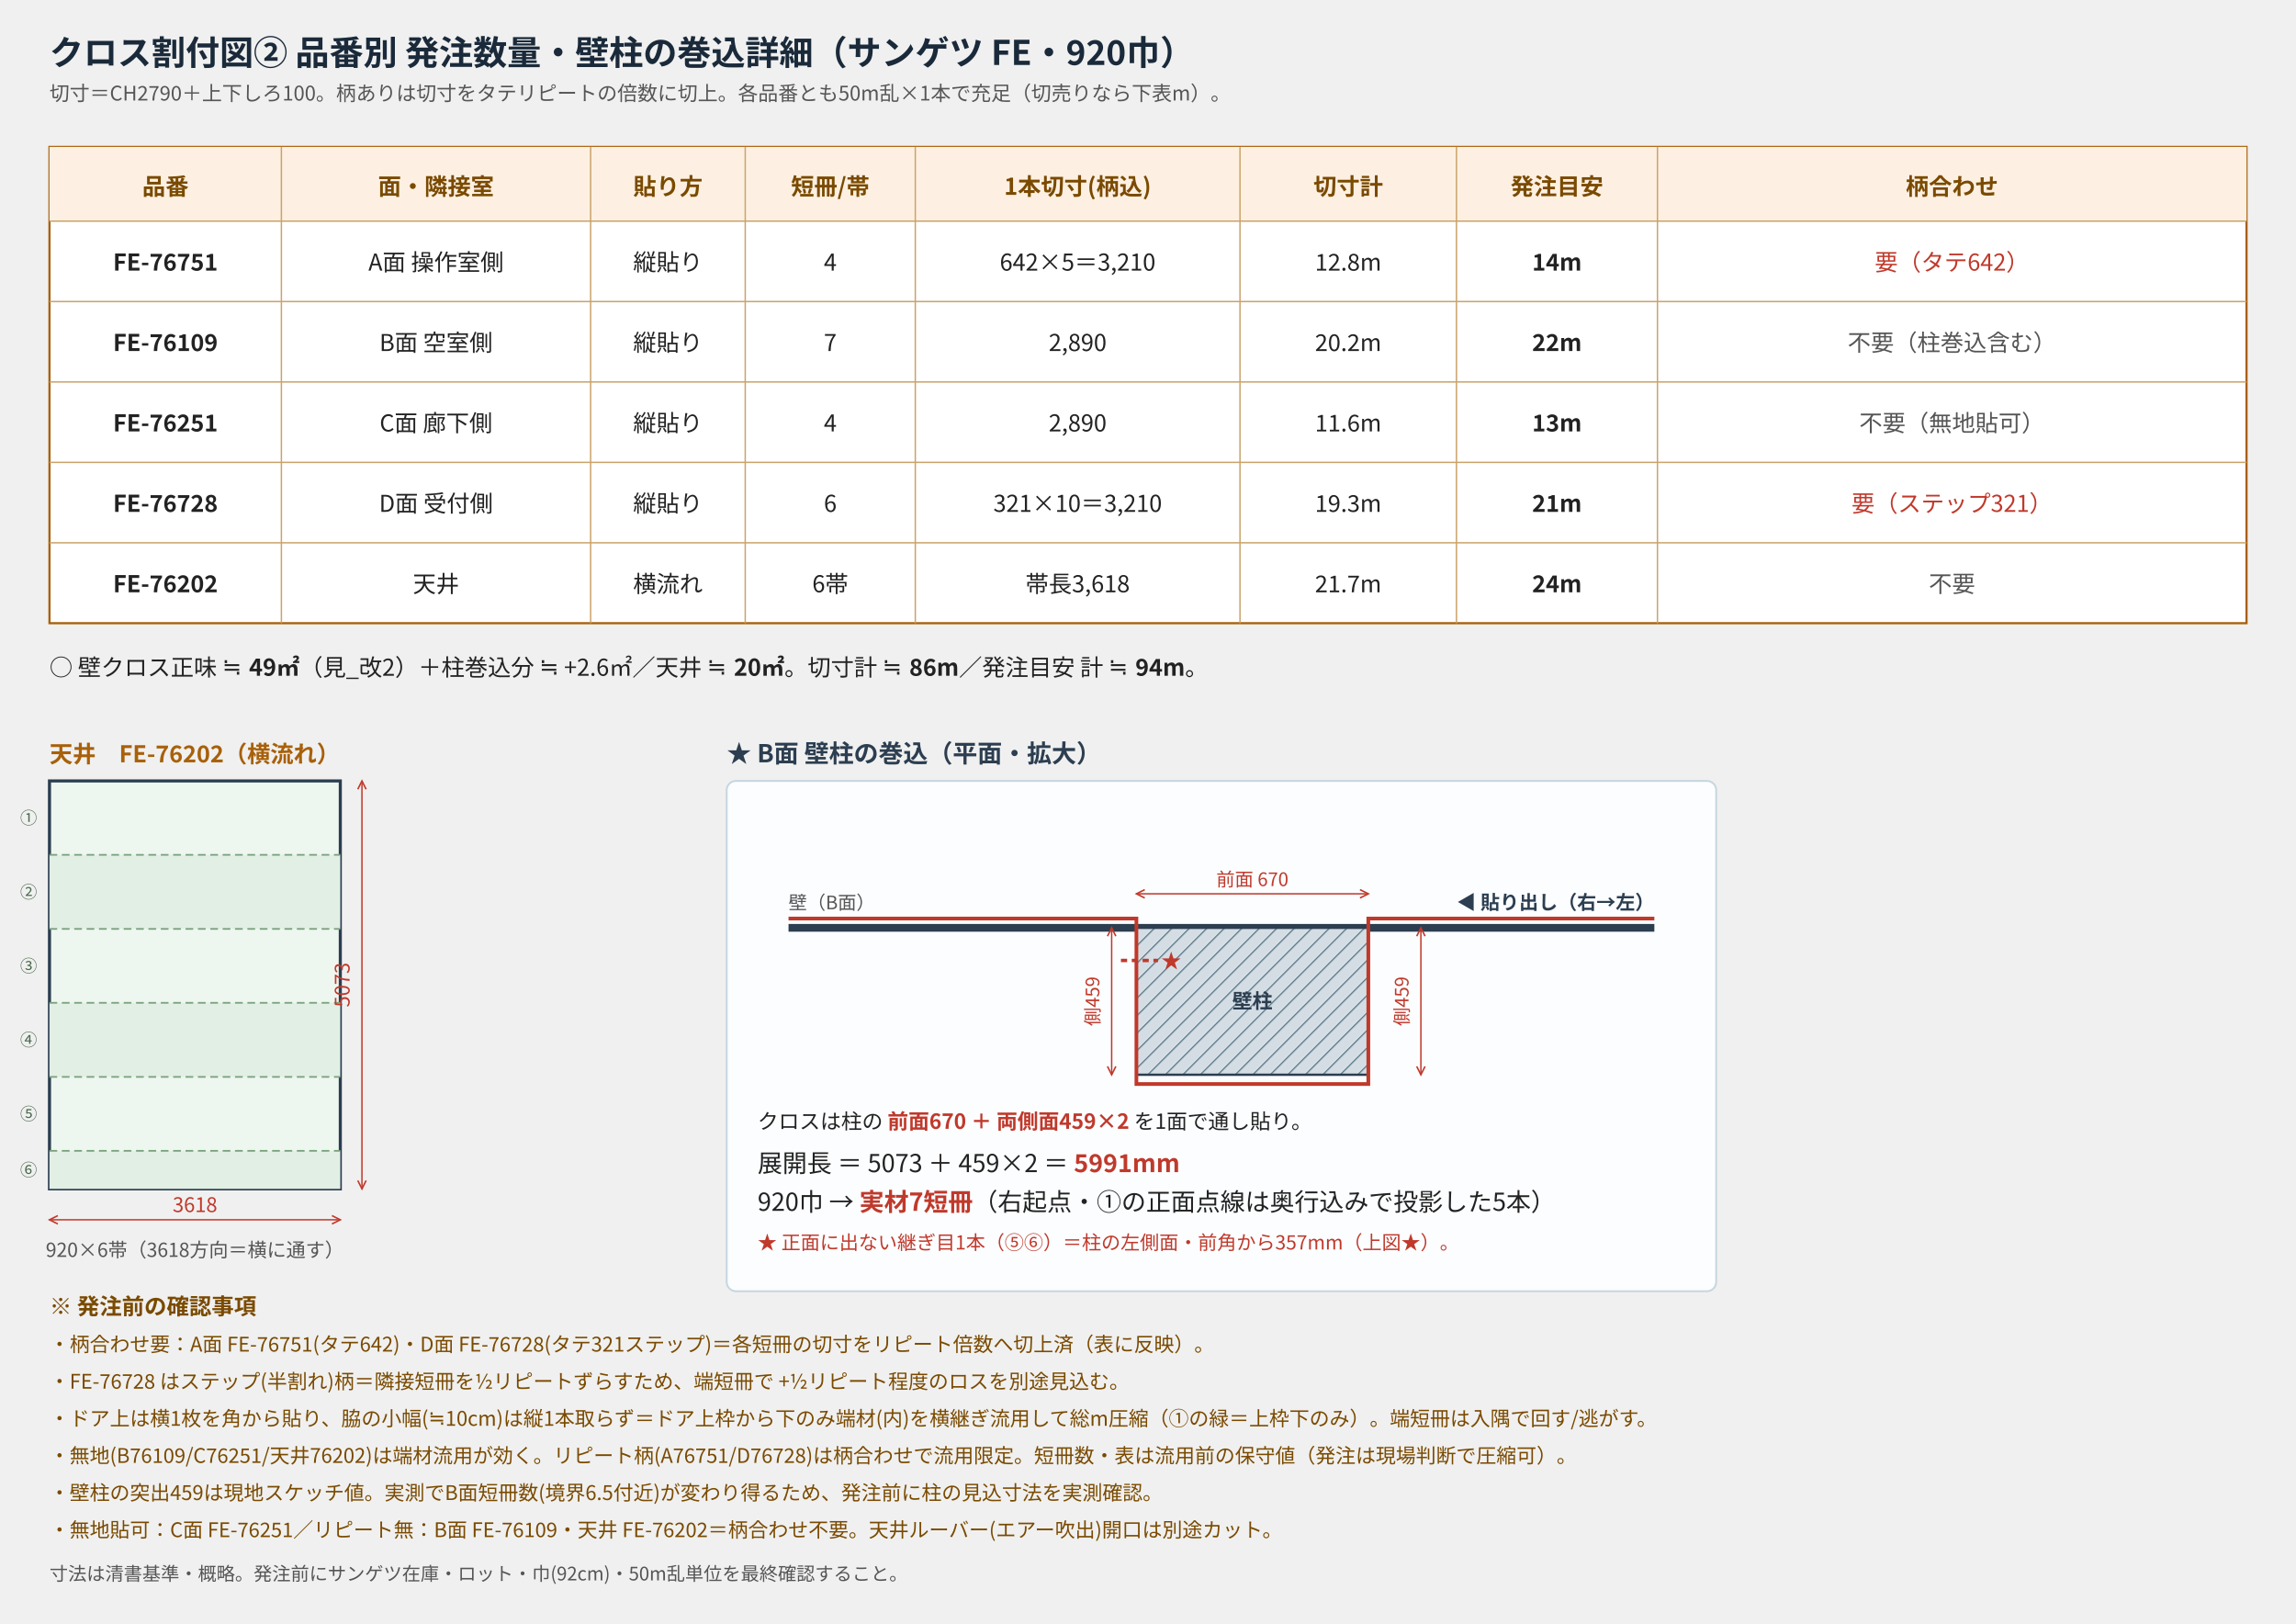
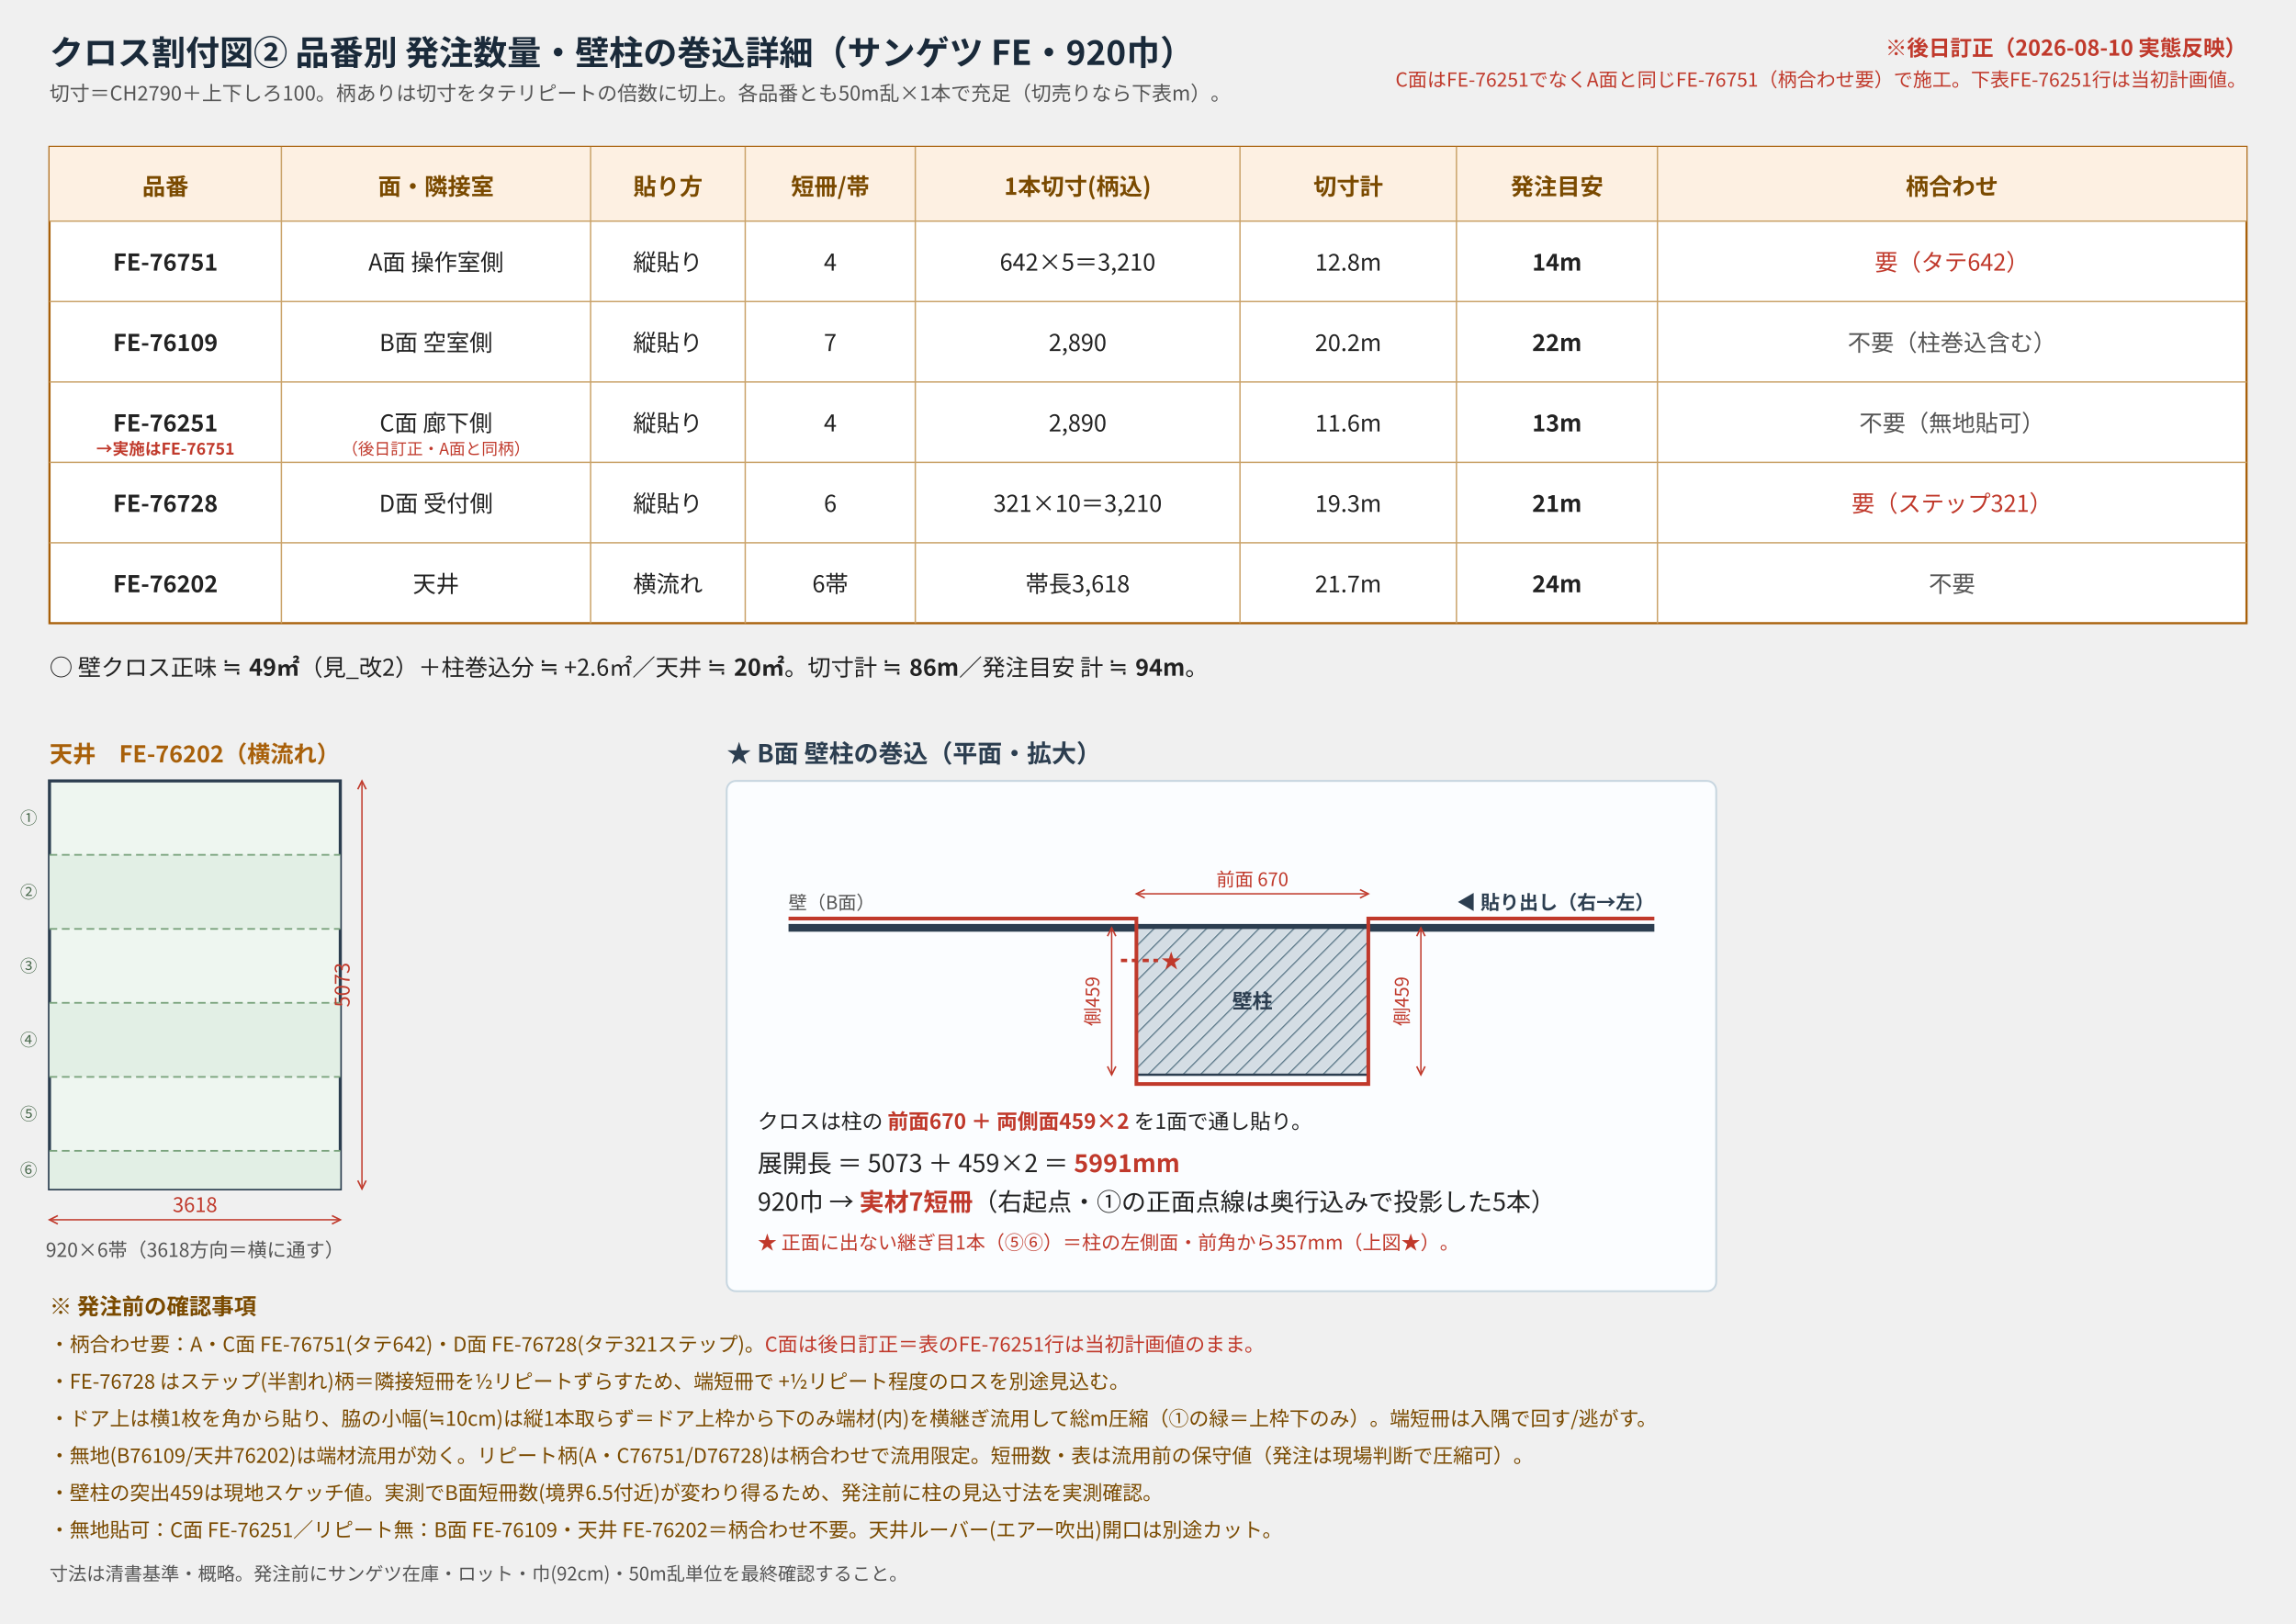
<svg xmlns="http://www.w3.org/2000/svg" viewBox="0 0 1485 1050" font-family="'Noto Sans CJK JP','Noto Sans JP','Yu Gothic','Meiryo',sans-serif">
  <defs>
    <marker id="dimS" markerWidth="11" markerHeight="11" refX="2" refY="5" orient="auto">
      <path d="M8,2 L2,5 L8,8" fill="none" stroke="#c0392b" stroke-width="1.1" />
    </marker>
    <marker id="dimE" markerWidth="11" markerHeight="11" refX="8" refY="5" orient="auto">
      <path d="M2,2 L8,5 L2,8" fill="none" stroke="#c0392b" stroke-width="1.1" />
    </marker>
    <pattern id="col" width="8" height="8" patternUnits="userSpaceOnUse" patternTransform="rotate(45)">
      <rect width="8" height="8" fill="#d4dde4" />
      <line x1="0" y1="0" x2="0" y2="8" stroke="#5f7c8c" stroke-width="1.6" />
    </pattern>
    <pattern id="colside" width="8" height="8" patternUnits="userSpaceOnUse" patternTransform="rotate(-45)">
      <rect width="8" height="8" fill="#e7eef3" />
      <line x1="0" y1="0" x2="0" y2="8" stroke="#7e98a8" stroke-width="1.3" />
    </pattern>
  </defs>
  <text x="32" y="42" font-size="22" font-weight="bold" fill="#1a2a3a">クロス割付図② 品番別 発注数量・壁柱の巻込詳細（サンゲツ FE・920巾）</text>
  <text x="32" y="65" font-size="13" fill="#555">切寸＝CH2790＋上下しろ100。柄ありは切寸をタテリピートの倍数に切上。各品番とも50m乱×1本で充足（切売りなら下表m）。</text>
+   <text x="1453" y="36" font-size="14" font-weight="bold" fill="#c0392b" text-anchor="end">※後日訂正（2026-08-10 実態反映）</text>
+   <text x="1453" y="56" font-size="12.5" fill="#c0392b" text-anchor="end">C面はFE-76251でなくA面と同じFE-76751（柄合わせ要）で施工。下表FE-76251行は当初計画値。</text>
  <rect x="32" y="95" width="1421" height="308" fill="#fff" stroke="#a8600a" stroke-width="1.4" />
  <rect x="32" y="95" width="1421" height="48" fill="#fdf0e2" />
  <line x1="182.0" y1="95" x2="182.0" y2="403" stroke="#caa36a" stroke-width="0.9" />
  <line x1="382.0" y1="95" x2="382.0" y2="403" stroke="#caa36a" stroke-width="0.9" />
  <line x1="482.0" y1="95" x2="482.0" y2="403" stroke="#caa36a" stroke-width="0.9" />
  <line x1="592.0" y1="95" x2="592.0" y2="403" stroke="#caa36a" stroke-width="0.9" />
  <line x1="802.0" y1="95" x2="802.0" y2="403" stroke="#caa36a" stroke-width="0.9" />
  <line x1="942.0" y1="95" x2="942.0" y2="403" stroke="#caa36a" stroke-width="0.9" />
  <line x1="1072.0" y1="95" x2="1072.0" y2="403" stroke="#caa36a" stroke-width="0.9" />
  <line x1="32" y1="143" x2="1453" y2="143" stroke="#caa36a" stroke-width="0.9" />
  <line x1="32" y1="195" x2="1453" y2="195" stroke="#caa36a" stroke-width="0.9" />
  <line x1="32" y1="247" x2="1453" y2="247" stroke="#caa36a" stroke-width="0.9" />
  <line x1="32" y1="299" x2="1453" y2="299" stroke="#caa36a" stroke-width="0.9" />
  <line x1="32" y1="351" x2="1453" y2="351" stroke="#caa36a" stroke-width="0.9" />
  <text x="107.0" y="126" font-size="15" font-weight="bold" fill="#7a4a00" text-anchor="middle">品番</text>
  <text x="282.0" y="126" font-size="15" font-weight="bold" fill="#7a4a00" text-anchor="middle">面・隣接室</text>
  <text x="432.0" y="126" font-size="15" font-weight="bold" fill="#7a4a00" text-anchor="middle">貼り方</text>
  <text x="537.0" y="126" font-size="15" font-weight="bold" fill="#7a4a00" text-anchor="middle">短冊/帯</text>
  <text x="697.0" y="126" font-size="15" font-weight="bold" fill="#7a4a00" text-anchor="middle">1本切寸(柄込)</text>
  <text x="872.0" y="126" font-size="15" font-weight="bold" fill="#7a4a00" text-anchor="middle">切寸計</text>
  <text x="1007.0" y="126" font-size="15" font-weight="bold" fill="#7a4a00" text-anchor="middle">発注目安</text>
  <text x="1262.5" y="126" font-size="15" font-weight="bold" fill="#7a4a00" text-anchor="middle">柄合わせ</text>
  <text x="107.0" y="175.0" font-size="15" fill="#222" font-weight="bold" text-anchor="middle">FE-76751</text>
  <text x="282.0" y="175.0" font-size="15" fill="#222" font-weight="normal" text-anchor="middle">A面 操作室側</text>
  <text x="432.0" y="175.0" font-size="15" fill="#222" font-weight="normal" text-anchor="middle">縦貼り</text>
  <text x="537.0" y="175.0" font-size="15" fill="#222" font-weight="normal" text-anchor="middle">4</text>
  <text x="697.0" y="175.0" font-size="15" fill="#222" font-weight="normal" text-anchor="middle">642×5＝3,210</text>
  <text x="872.0" y="175.0" font-size="15" fill="#222" font-weight="normal" text-anchor="middle">12.8m</text>
  <text x="1007.0" y="175.0" font-size="15" fill="#222" font-weight="bold" text-anchor="middle">14m</text>
  <text x="1262.5" y="175.0" font-size="15" fill="#c0392b" font-weight="normal" text-anchor="middle">要（タテ642）</text>
  <text x="107.0" y="227.0" font-size="15" fill="#222" font-weight="bold" text-anchor="middle">FE-76109</text>
  <text x="282.0" y="227.0" font-size="15" fill="#222" font-weight="normal" text-anchor="middle">B面 空室側</text>
  <text x="432.0" y="227.0" font-size="15" fill="#222" font-weight="normal" text-anchor="middle">縦貼り</text>
  <text x="537.0" y="227.0" font-size="15" fill="#222" font-weight="normal" text-anchor="middle">7</text>
  <text x="697.0" y="227.0" font-size="15" fill="#222" font-weight="normal" text-anchor="middle">2,890</text>
  <text x="872.0" y="227.0" font-size="15" fill="#222" font-weight="normal" text-anchor="middle">20.2m</text>
  <text x="1007.0" y="227.0" font-size="15" fill="#222" font-weight="bold" text-anchor="middle">22m</text>
  <text x="1262.5" y="227.0" font-size="15" fill="#555" font-weight="normal" text-anchor="middle">不要（柱巻込含む）</text>
  <text x="107.0" y="279.0" font-size="15" fill="#222" font-weight="bold" text-anchor="middle">FE-76251</text>
+   <text x="107.0" y="294.0" font-size="10.5" fill="#c0392b" font-weight="bold" text-anchor="middle">→実施はFE-76751</text>
  <text x="282.0" y="279.0" font-size="15" fill="#222" font-weight="normal" text-anchor="middle">C面 廊下側</text>
+   <text x="282.0" y="294.0" font-size="10.5" fill="#c0392b" text-anchor="middle">（後日訂正・A面と同柄）</text>
  <text x="432.0" y="279.0" font-size="15" fill="#222" font-weight="normal" text-anchor="middle">縦貼り</text>
  <text x="537.0" y="279.0" font-size="15" fill="#222" font-weight="normal" text-anchor="middle">4</text>
  <text x="697.0" y="279.0" font-size="15" fill="#222" font-weight="normal" text-anchor="middle">2,890</text>
  <text x="872.0" y="279.0" font-size="15" fill="#222" font-weight="normal" text-anchor="middle">11.6m</text>
  <text x="1007.0" y="279.0" font-size="15" fill="#222" font-weight="bold" text-anchor="middle">13m</text>
  <text x="1262.5" y="279.0" font-size="15" fill="#555" font-weight="normal" text-anchor="middle">不要（無地貼可）</text>
  <text x="107.0" y="331.0" font-size="15" fill="#222" font-weight="bold" text-anchor="middle">FE-76728</text>
  <text x="282.0" y="331.0" font-size="15" fill="#222" font-weight="normal" text-anchor="middle">D面 受付側</text>
  <text x="432.0" y="331.0" font-size="15" fill="#222" font-weight="normal" text-anchor="middle">縦貼り</text>
  <text x="537.0" y="331.0" font-size="15" fill="#222" font-weight="normal" text-anchor="middle">6</text>
  <text x="697.0" y="331.0" font-size="15" fill="#222" font-weight="normal" text-anchor="middle">321×10＝3,210</text>
  <text x="872.0" y="331.0" font-size="15" fill="#222" font-weight="normal" text-anchor="middle">19.3m</text>
  <text x="1007.0" y="331.0" font-size="15" fill="#222" font-weight="bold" text-anchor="middle">21m</text>
  <text x="1262.5" y="331.0" font-size="15" fill="#c0392b" font-weight="normal" text-anchor="middle">要（ステップ321）</text>
  <text x="107.0" y="383.0" font-size="15" fill="#222" font-weight="bold" text-anchor="middle">FE-76202</text>
  <text x="282.0" y="383.0" font-size="15" fill="#222" font-weight="normal" text-anchor="middle">天井</text>
  <text x="432.0" y="383.0" font-size="15" fill="#222" font-weight="normal" text-anchor="middle">横流れ</text>
  <text x="537.0" y="383.0" font-size="15" fill="#222" font-weight="normal" text-anchor="middle">6帯</text>
  <text x="697.0" y="383.0" font-size="15" fill="#222" font-weight="normal" text-anchor="middle">帯長3,618</text>
  <text x="872.0" y="383.0" font-size="15" fill="#222" font-weight="normal" text-anchor="middle">21.7m</text>
  <text x="1007.0" y="383.0" font-size="15" fill="#222" font-weight="bold" text-anchor="middle">24m</text>
  <text x="1262.5" y="383.0" font-size="15" fill="#555" font-weight="normal" text-anchor="middle">不要</text>
  <text x="32" y="437" font-size="15" fill="#222">○ 壁クロス正味 ≒ <tspan font-weight="bold">49㎡</tspan>（見_改2）＋柱巻込分 ≒ +2.6㎡／天井 ≒ <tspan font-weight="bold">20㎡</tspan>。切寸計 ≒ <tspan font-weight="bold">86m</tspan>／発注目安 計 ≒ <tspan font-weight="bold">94m</tspan>。</text>
  <text x="32" y="493" font-size="15" font-weight="bold" fill="#a8600a">天井　FE-76202（横流れ）</text>
  <rect x="32" y="505" width="188.1" height="263.8" fill="#eef6f0" stroke="#2c3e50" stroke-width="2" />
  <rect x="32" y="552.8" width="188.1" height="47.8" fill="#e2efe5" />
  <rect x="32" y="648.5" width="188.1" height="47.8" fill="#e2efe5" />
  <rect x="32" y="744.2" width="188.1" height="24.6" fill="#e2efe5" />
  <line x1="32" y1="552.8" x2="220.1" y2="552.8" stroke="#7aa37d" stroke-width="1.1" stroke-dasharray="5 3" />
  <line x1="32" y1="600.7" x2="220.1" y2="600.7" stroke="#7aa37d" stroke-width="1.1" stroke-dasharray="5 3" />
  <line x1="32" y1="648.5" x2="220.1" y2="648.5" stroke="#7aa37d" stroke-width="1.1" stroke-dasharray="5 3" />
  <line x1="32" y1="696.4" x2="220.1" y2="696.4" stroke="#7aa37d" stroke-width="1.1" stroke-dasharray="5 3" />
  <line x1="32" y1="744.2" x2="220.1" y2="744.2" stroke="#7aa37d" stroke-width="1.1" stroke-dasharray="5 3" />
  <text x="24" y="532.9" font-size="11" fill="#4a6a4d" text-anchor="end">①</text>
  <text x="24" y="580.8" font-size="11" fill="#4a6a4d" text-anchor="end">②</text>
  <text x="24" y="628.6" font-size="11" fill="#4a6a4d" text-anchor="end">③</text>
  <text x="24" y="676.4" font-size="11" fill="#4a6a4d" text-anchor="end">④</text>
  <text x="24" y="724.3" font-size="11" fill="#4a6a4d" text-anchor="end">⑤</text>
  <text x="24" y="760.5" font-size="11" fill="#4a6a4d" text-anchor="end">⑥</text>
  <line x1="32.0" y1="788.8" x2="220.1" y2="788.8" stroke="#c0392b" stroke-width="0.9" marker-start="url(#dimS)" marker-end="url(#dimE)" />
  <text x="126.1" y="783.8" font-size="13" fill="#c0392b" text-anchor="middle">3618</text>
  <line x1="234.1" y1="505.0" x2="234.1" y2="768.8" stroke="#c0392b" stroke-width="0.9" marker-start="url(#dimS)" marker-end="url(#dimE)" />
  <text x="226.1" y="636.9" font-size="13" fill="#c0392b" transform="rotate(-90 226.1 636.9)" text-anchor="middle">5073</text>
  <text x="126.1" y="812.8" font-size="12.5" fill="#555" text-anchor="middle">920×6帯（3618方向＝横に通す）</text>
  <text x="470" y="493" font-size="16" font-weight="bold" fill="#2c3e50">★ B面 壁柱の巻込（平面・拡大）</text>
  <rect x="470" y="505" width="640" height="330" fill="#fbfdff" stroke="#c7d6e0" stroke-width="1.2" rx="6" />
  <line x1="510" y1="600" x2="1070" y2="600" stroke="#2c3e50" stroke-width="5" />
  <text x="510" y="588" font-size="12" fill="#555">壁（B面）</text>
  <text x="1070" y="588" font-size="12.5" font-weight="bold" fill="#2c3e50" text-anchor="end">◀ 貼り出し（右→左）</text>
  <rect x="735" y="600" width="150" height="95" fill="url(#col)" stroke="#2c3e50" stroke-width="1.5" />
  <text x="810" y="652" font-size="13" fill="#2c3e50" text-anchor="middle" font-weight="bold">壁柱</text>
  <path d="M510,594 L735,594 L735,701 L885,701 L885,594 L1070,594" fill="none" stroke="#c0392b" stroke-width="2.4" />
  <line x1="735.0" y1="578.0" x2="885.0" y2="578.0" stroke="#c0392b" stroke-width="0.9" marker-start="url(#dimS)" marker-end="url(#dimE)" />
  <text x="810.0" y="573.0" font-size="12" fill="#c0392b" text-anchor="middle">前面 670</text>
  <line x1="719.0" y1="600.0" x2="719.0" y2="695.0" stroke="#c0392b" stroke-width="0.9" marker-start="url(#dimS)" marker-end="url(#dimE)" />
  <text x="711.0" y="647.5" font-size="12" fill="#c0392b" transform="rotate(-90 711.0 647.5)" text-anchor="middle">側459</text>
  <line x1="919.0" y1="600.0" x2="919.0" y2="695.0" stroke="#c0392b" stroke-width="0.9" marker-start="url(#dimS)" marker-end="url(#dimE)" />
  <text x="911.0" y="647.5" font-size="12" fill="#c0392b" transform="rotate(-90 911.0 647.5)" text-anchor="middle">側459</text>
  <line x1="725" y1="621.1" x2="749" y2="621.1" stroke="#c0392b" stroke-width="2.2" stroke-dasharray="4 3" />
  <text x="751" y="626.1" font-size="13" font-weight="bold" fill="#c0392b">★</text>
  <text x="490" y="730" font-size="13.5" fill="#222">クロスは柱の <tspan font-weight="bold" fill="#c0392b">前面670 ＋ 両側面459×2</tspan> を1面で通し貼り。</text>
  <text x="490" y="758" font-size="16" fill="#222">展開長 ＝ 5073 ＋ 459×2 ＝ <tspan font-weight="bold" fill="#c0392b">5991mm</tspan>
  </text>
  <text x="490" y="783" font-size="16" fill="#222">920巾 → <tspan font-weight="bold" fill="#c0392b">実材7短冊</tspan>（右起点・①の正面点線は奥行込みで投影した5本）</text>
  <text x="490" y="808" font-size="12.5" fill="#c0392b">★ 正面に出ない継ぎ目1本（⑤⑥）＝柱の左側面・前角から357mm（上図★）。</text>
  <text x="32" y="850" font-size="14.5" font-weight="bold" fill="#7a4a00">※ 発注前の確認事項</text>
-   <text x="32" y="874" font-size="13" fill="#7a4a00">・柄合わせ要：A面 FE-76751(タテ642)・D面 FE-76728(タテ321ステップ)＝各短冊の切寸をリピート倍数へ切上済（表に反映）。</text>
+   <text x="32" y="874" font-size="13" fill="#7a4a00">・柄合わせ要：A・C面 FE-76751(タテ642)・D面 FE-76728(タテ321ステップ)。<tspan fill="#c0392b">C面は後日訂正＝表のFE-76251行は当初計画値のまま。</tspan>
+   </text>
  <text x="32" y="898" font-size="13" fill="#7a4a00">・FE-76728 はステップ(半割れ)柄＝隣接短冊を½リピートずらすため、端短冊で +½リピート程度のロスを別途見込む。</text>
  <text x="32" y="922" font-size="13" fill="#7a4a00">・ドア上は横1枚を角から貼り、脇の小幅(≒10cm)は縦1本取らず＝ドア上枠から下のみ端材(内)を横継ぎ流用して総m圧縮（①の緑＝上枠下のみ）。端短冊は入隅で回す/逃がす。</text>
-   <text x="32" y="946" font-size="13" fill="#7a4a00">・無地(B76109/C76251/天井76202)は端材流用が効く。リピート柄(A76751/D76728)は柄合わせで流用限定。短冊数・表は流用前の保守値（発注は現場判断で圧縮可）。</text>
+   <text x="32" y="946" font-size="13" fill="#7a4a00">・無地(B76109/天井76202)は端材流用が効く。リピート柄(A・C76751/D76728)は柄合わせで流用限定。短冊数・表は流用前の保守値（発注は現場判断で圧縮可）。</text>
  <text x="32" y="970" font-size="13" fill="#7a4a00">・壁柱の突出459は現地スケッチ値。実測でB面短冊数(境界6.5付近)が変わり得るため、発注前に柱の見込寸法を実測確認。</text>
  <text x="32" y="994" font-size="13" fill="#7a4a00">・無地貼可：C面 FE-76251／リピート無：B面 FE-76109・天井 FE-76202＝柄合わせ不要。天井ルーバー(エアー吹出)開口は別途カット。</text>
  <text x="32" y="1022" font-size="12" fill="#555">寸法は清書基準・概略。発注前にサンゲツ在庫・ロット・巾(92cm)・50m乱単位を最終確認すること。</text>
</svg>
